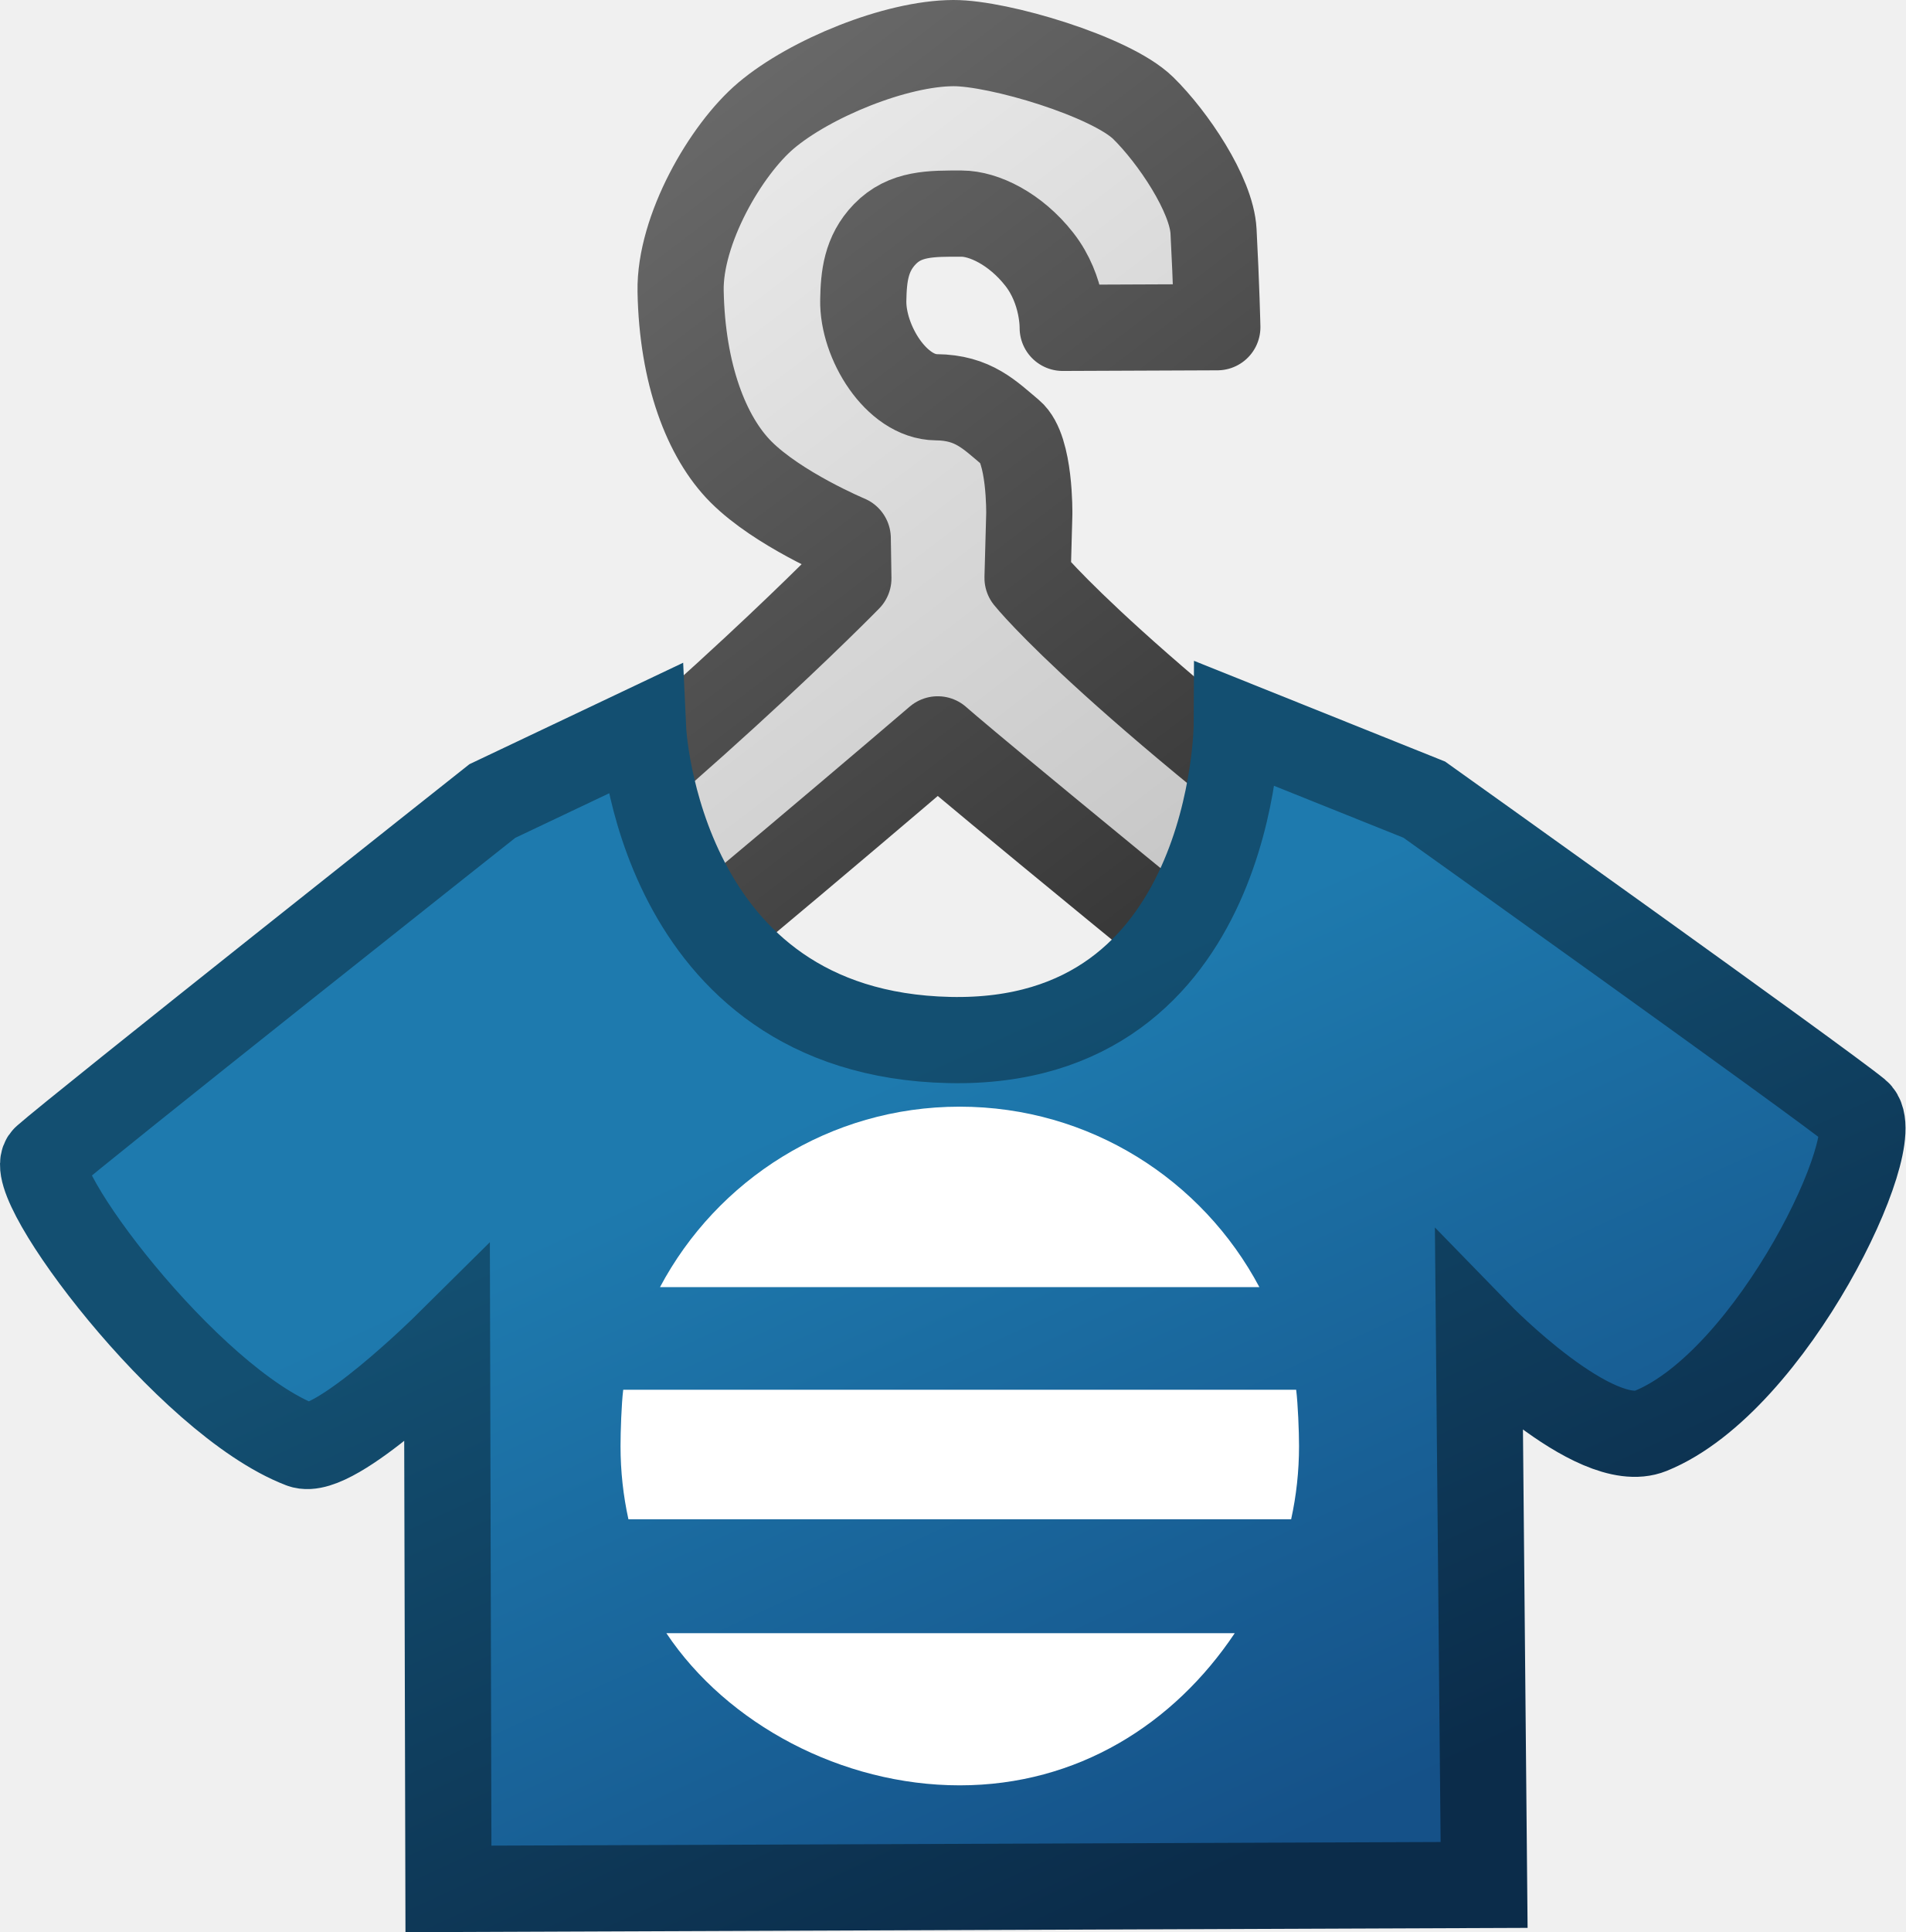
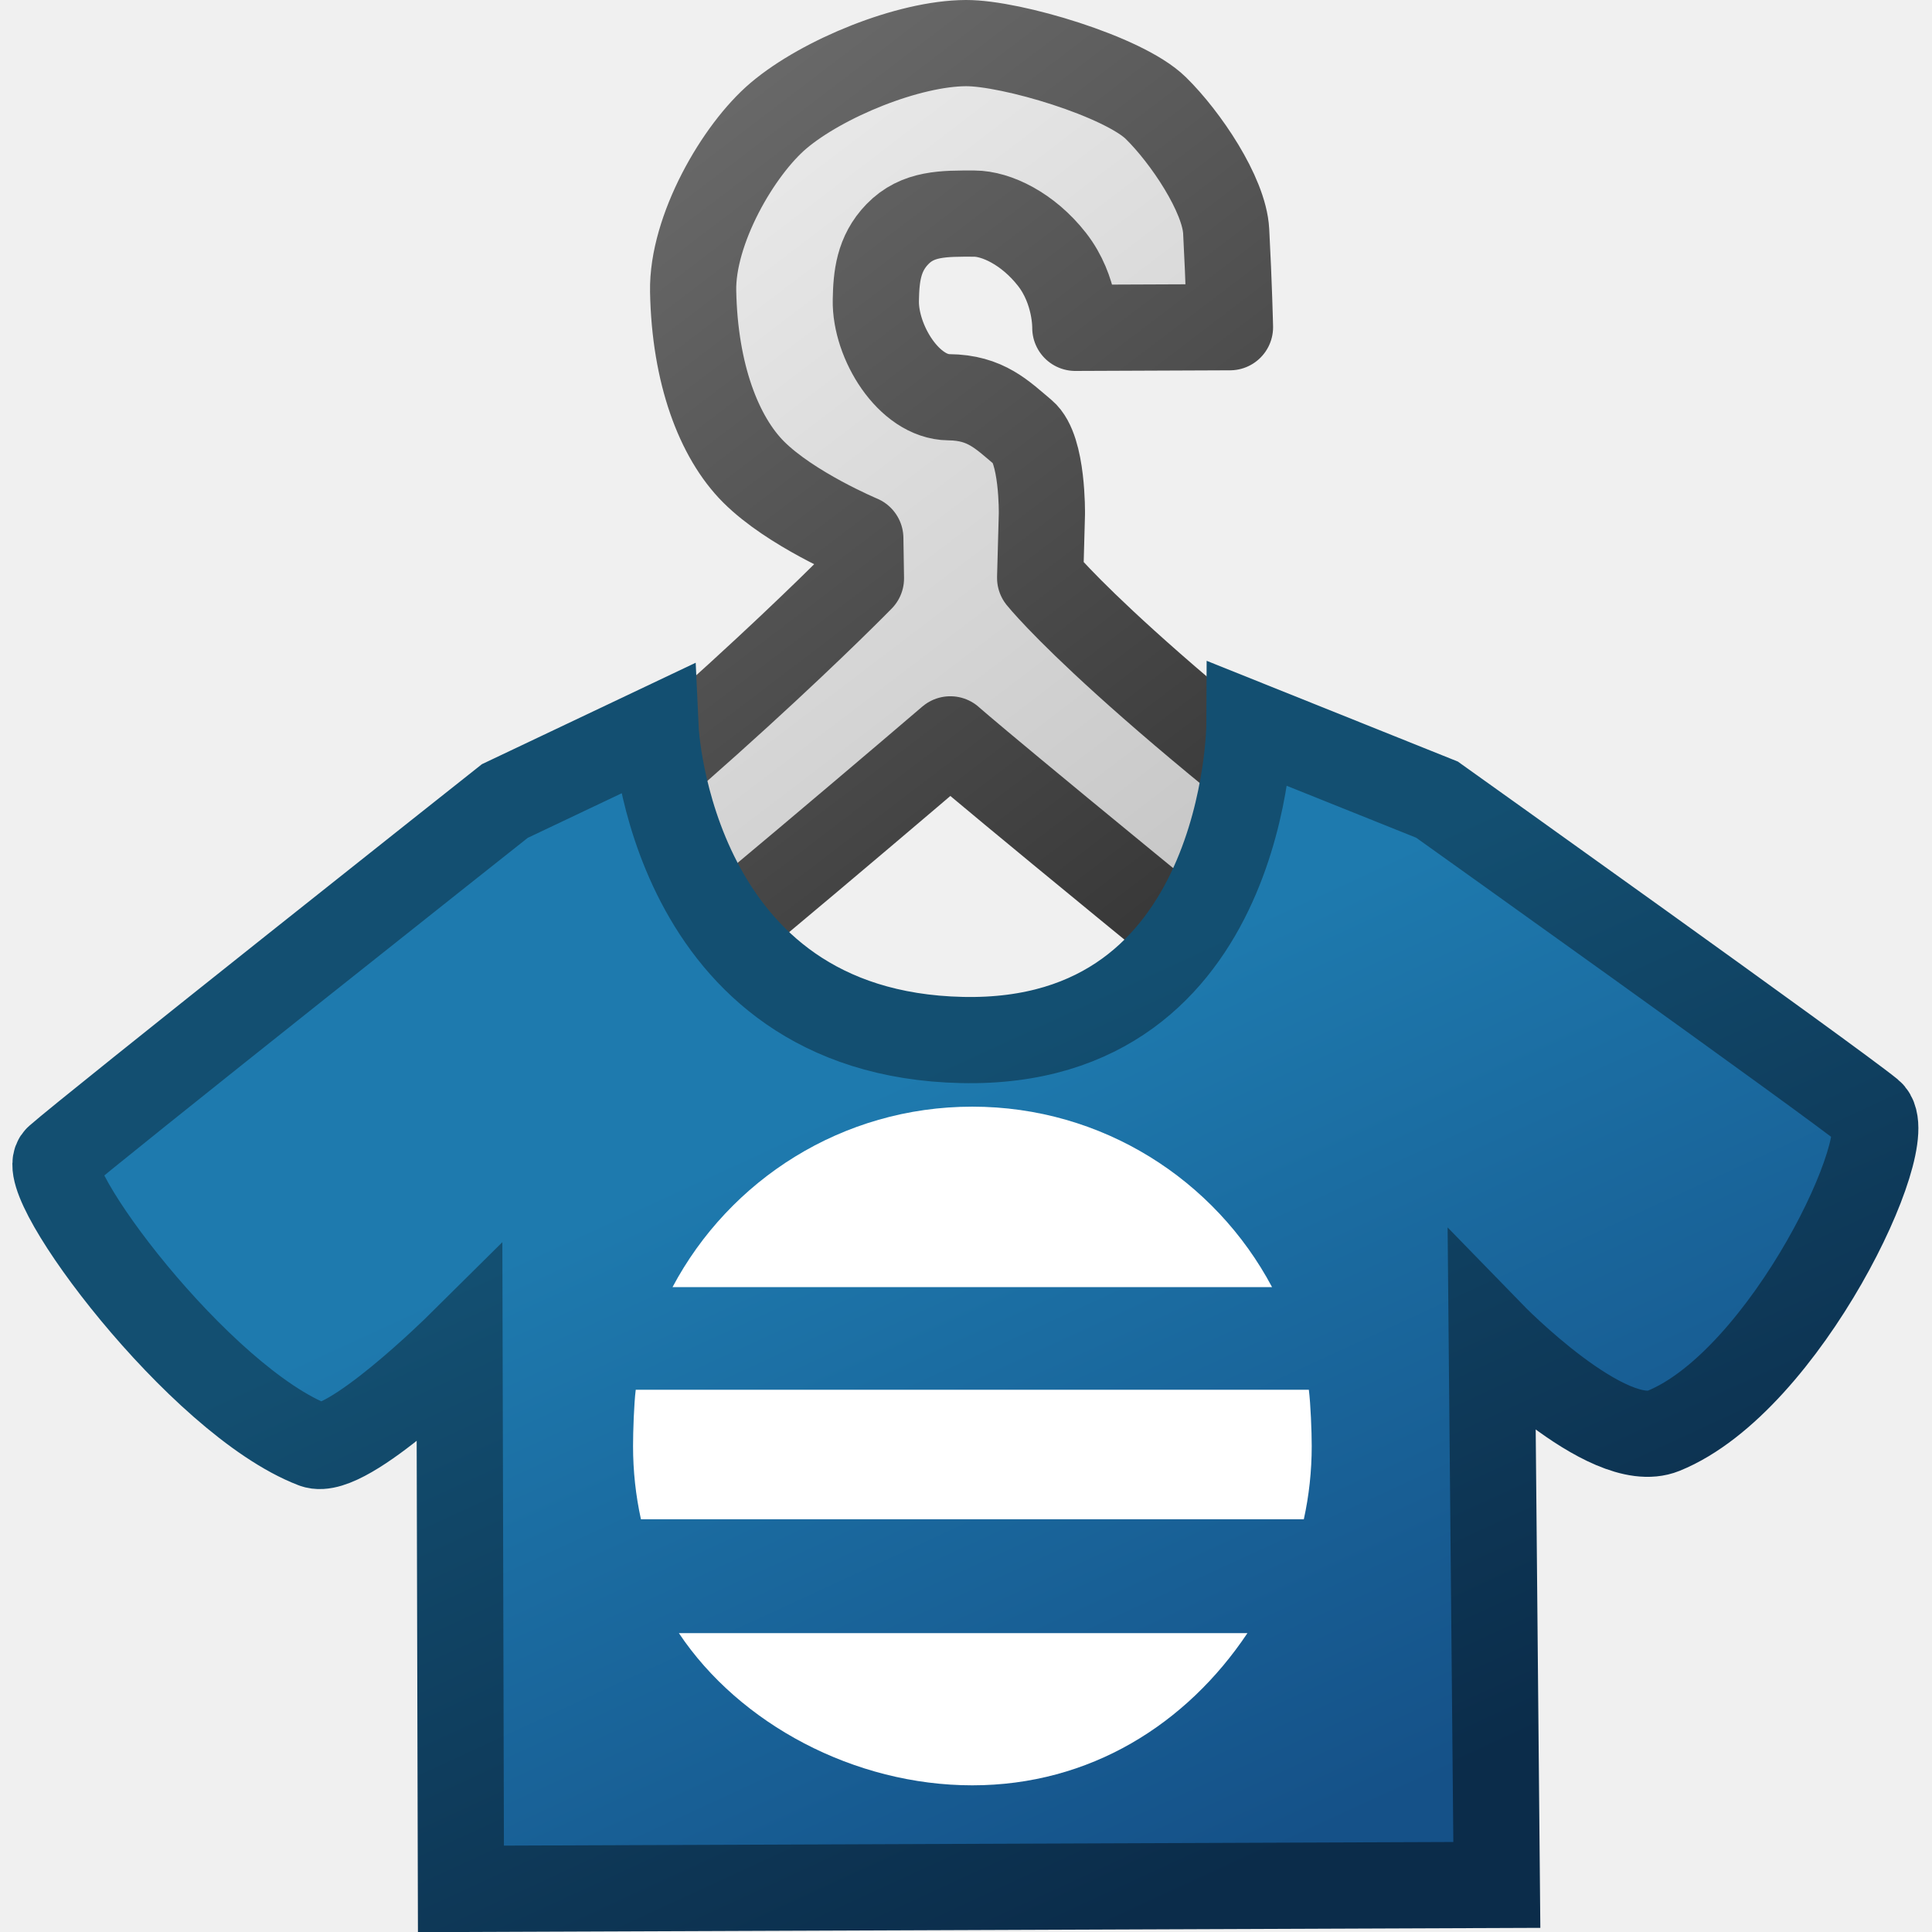
- <svg xmlns="http://www.w3.org/2000/svg" xmlns:xlink="http://www.w3.org/1999/xlink" width="375.897" height="381.016" id="svg2" version="1.1">
+ <svg xmlns="http://www.w3.org/2000/svg" xmlns:xlink="http://www.w3.org/1999/xlink" width="381.02" height="381.016" id="svg2" version="1.1">
  <defs id="defs4">
    <linearGradient id="linearGradient3790">
      <stop id="stop3792" offset="0" style="stop-color:#134f71;stop-opacity:1;" />
      <stop id="stop3794" offset="1" style="stop-color:#0b2c4a;stop-opacity:1;" />
    </linearGradient>
    <linearGradient id="linearGradient3839">
      <stop id="stop3841" offset="0" style="stop-color:#126864;stop-opacity:1;" />
      <stop id="stop3843" offset="1" style="stop-color:#0f2327;stop-opacity:1;" />
    </linearGradient>
    <linearGradient id="linearGradient3789">
      <stop id="stop3791" offset="0" style="stop-color:#c58b00;stop-opacity:1;" />
      <stop id="stop3793" offset="1" style="stop-color:#553d00;stop-opacity:1;" />
    </linearGradient>
    <linearGradient id="linearGradient3781">
      <stop style="stop-color:#1e7aae;stop-opacity:1;" offset="0" id="stop3783" />
      <stop style="stop-color:#155188;stop-opacity:1;" offset="1" id="stop3785" />
    </linearGradient>
    <linearGradient id="linearGradient3883">
      <stop id="stop3885" offset="0" style="stop-color:#838383;stop-opacity:1;" />
      <stop id="stop3887" offset="1" style="stop-color:#000000;stop-opacity:1;" />
    </linearGradient>
    <linearGradient id="linearGradient3867">
      <stop style="stop-color:#ffffff;stop-opacity:1;" offset="0" id="stop3869" />
      <stop style="stop-color:#9c9c9c;stop-opacity:1;" offset="1" id="stop3871" />
    </linearGradient>
    <linearGradient xlink:href="#linearGradient3867" id="linearGradient3873" x1="34.041" y1="30.05" x2="331.512" y2="420.354" gradientUnits="userSpaceOnUse" gradientTransform="translate(-33.77961,-29.14086)" />
    <linearGradient xlink:href="#linearGradient3883" id="linearGradient3881" x1="34.041" y1="30.05" x2="331.512" y2="420.354" gradientUnits="userSpaceOnUse" gradientTransform="translate(-33.77961,-29.14086)" />
    <linearGradient xlink:href="#linearGradient3789" id="linearGradient3779" x1="126.639" y1="244.008" x2="332.326" y2="412.758" gradientUnits="userSpaceOnUse" />
    <linearGradient xlink:href="#linearGradient3781" id="linearGradient3787" x1="126.639" y1="244.008" x2="332.326" y2="412.758" gradientUnits="userSpaceOnUse" />
-     <linearGradient xlink:href="#linearGradient3781" id="linearGradient3835" gradientUnits="userSpaceOnUse" x1="204.764" y1="243.227" x2="276.076" y2="397.914" gradientTransform="translate(-33.77961,-30.24571)" />
-     <linearGradient xlink:href="#linearGradient3790" id="linearGradient3837" gradientUnits="userSpaceOnUse" x1="204.764" y1="243.227" x2="276.076" y2="397.914" gradientTransform="translate(-33.77961,-30.24571)" />
-     <linearGradient xlink:href="#linearGradient3867" id="linearGradient3796" gradientUnits="userSpaceOnUse" gradientTransform="translate(-33.77961,-29.14086)" x1="34.041" y1="30.05" x2="331.512" y2="420.354" />
-     <linearGradient xlink:href="#linearGradient3883" id="linearGradient3798" gradientUnits="userSpaceOnUse" gradientTransform="translate(-33.77961,-29.14086)" x1="34.041" y1="30.05" x2="331.512" y2="420.354" />
+     <linearGradient xlink:href="#linearGradient3781" id="linearGradient3835" gradientUnits="userSpaceOnUse" x1="204.764" y1="243.227" x2="276.076" y2="397.914" gradientTransform="translate(-31.34211,-30.24571)" />
+     <linearGradient xlink:href="#linearGradient3790" id="linearGradient3837" gradientUnits="userSpaceOnUse" x1="204.764" y1="243.227" x2="276.076" y2="397.914" gradientTransform="translate(-31.34211,-30.24571)" />
+     <linearGradient xlink:href="#linearGradient3867" id="linearGradient3796" gradientUnits="userSpaceOnUse" gradientTransform="translate(2.4375,0)" x1="34.041" y1="30.05" x2="331.512" y2="420.354" />
+     <linearGradient xlink:href="#linearGradient3883" id="linearGradient3798" gradientUnits="userSpaceOnUse" gradientTransform="translate(2.4375,0)" x1="34.041" y1="30.05" x2="331.512" y2="420.354" />
  </defs>
  <g id="layer3" transform="translate(-37.11237,-26.14076)" style="display:inline">
-     <path style="fill:url(#linearGradient3796);fill-opacity:1;stroke:url(#linearGradient3798);stroke-width:17;stroke-linecap:round;stroke-linejoin:round;stroke-miterlimit:4;stroke-opacity:1;stroke-dasharray:none" d="m 191.406,5.5 c -11.35,0.038 -28.266,6.959 -36.938,14.281 -7.977,6.736 -17.108,22.559 -16.875,34.656 0.314,16.295 5.081,28.786 11.906,35.625 7.337,7.353 21.062,13.094 21.062,13.094 l 0.125,7.906 c 0,0 -35.06,35.979 -87.531,75.906 l 24,23.469 c 32.459,-25.916 81.156,-67.625 81.156,-67.625 0,0 7.075,6.413 76.031,62.562 L 290.875,181.812 C 222.78,132 206.031,110.969 206.031,110.969 L 206.375,98.375 c 0,0 0.202,-12.837 -3.656,-16.062 -4.158,-3.476 -7.376,-6.904 -14.688,-6.969 -7.93,-0.071 -14.559,-10.956 -14.406,-19.125 0.086,-4.638 0.511,-9.165 4.25,-13.031 4.018,-4.156 9.124,-4.076 15.156,-4.062 4.334,0.01 10.574,2.96 15.312,9 4.816,6.138 4.625,13.531 4.625,13.531 l 30.5,-0.125 c 0,0 -0.192,-8.482 -0.75,-18.938 C 242.333,35.366 234.689,24.043 228.844,18.312 222.469,12.063 200.333,5.47 191.406,5.5 z" transform="translate(33.77961,29.14086)" id="path3063" />
+     <path style="fill:url(#linearGradient3796);fill-opacity:1;stroke:url(#linearGradient3798);stroke-width:17;stroke-linecap:round;stroke-linejoin:round;stroke-miterlimit:4;stroke-opacity:1;stroke-dasharray:none" d="m 227.623,34.641 c -11.35,0.038 -28.266,6.959 -36.938,14.281 -7.977,6.736 -17.108,22.559 -16.875,34.656 0.314,16.295 5.081,28.786 11.906,35.625 7.337,7.353 21.062,13.094 21.062,13.094 l 0.125,7.906 c 0,0 -35.06,35.979 -87.531,75.906 l 24,23.469 c 32.459,-25.916 81.156,-67.625 81.156,-67.625 0,0 7.075,6.413 76.031,62.562 l 26.531,-23.562 c -68.095,-49.813 -84.844,-70.844 -84.844,-70.844 l 0.344,-12.594 c 0,0 0.202,-12.837 -3.656,-16.062 -4.158,-3.476 -7.376,-6.904 -14.688,-6.969 -7.93,-0.071 -14.559,-10.956 -14.406,-19.125 0.086,-4.638 0.511,-9.165 4.25,-13.031 4.018,-4.156 9.124,-4.076 15.156,-4.062 4.334,0.01 10.574,2.96 15.312,9 4.816,6.138 4.625,13.531 4.625,13.531 l 30.5,-0.125 c 0,0 -0.192,-8.482 -0.75,-18.938 -0.386,-7.228 -8.03,-18.551 -13.875,-24.281 -6.375,-6.249 -28.51,-12.842 -37.438,-12.812 z" id="path3063" />
  </g>
  <g id="layer1" style="display:inline" transform="translate(-3.332766,3.0001)">
-     <path style="fill:url(#linearGradient3835);fill-opacity:1;stroke:url(#linearGradient3837);stroke-width:17;stroke-linecap:butt;stroke-linejoin:miter;stroke-miterlimit:4;stroke-opacity:1;stroke-dasharray:none;display:inline" d="m 100.454,154.973 c 0,0 -81.757,64.744 -88.173,70.437 -4.656,4.131 27.925,47.901 50.53,56.57 6.393,2.452 28.709,-19.664 28.709,-19.664 l 0.276,107.2 204.297,-0.781 -1.01,-108.525 c 0,0 22.808,23.466 33.877,18.977 24.074,-9.763 46.812,-57.859 40.788,-62.764 -7.771,-6.328 -85.458,-61.725 -85.458,-61.725 l -36.979,-14.831 c 0,0 -0.27,63.474 -56.69,62.238 -57.667,-1.263 -60.428,-61.245 -60.428,-61.245 z" id="path3763" />
+     <path style="fill:url(#linearGradient3835);fill-opacity:1;stroke:url(#linearGradient3837);stroke-width:17;stroke-linecap:butt;stroke-linejoin:miter;stroke-miterlimit:4;stroke-opacity:1;stroke-dasharray:none;display:inline" d="m 102.892,154.973 c 0,0 -81.757,64.744 -88.173,70.437 -4.656,4.131 27.925,47.901 50.53,56.57 6.393,2.452 28.709,-19.664 28.709,-19.664 l 0.276,107.2 204.297,-0.781 -1.01,-108.525 c 0,0 22.808,23.466 33.877,18.977 24.074,-9.763 46.812,-57.859 40.788,-62.764 -7.771,-6.328 -85.458,-61.725 -85.458,-61.725 l -36.979,-14.831 c 0,0 -0.27,63.474 -56.69,62.238 -57.667,-1.263 -60.428,-61.245 -60.428,-61.245 z" id="path3763" />
  </g>
  <g id="layer2" transform="translate(-3.332766,3.0001)">
-     <path style="fill:#ffffff;fill-opacity:1;stroke:#000000;stroke-width:0;stroke-miterlimit:4;stroke-opacity:1;stroke-dasharray:none" d="m 192.646,215.25 c -25.634,0 -47.88,14.428 -59.121,35.593 l 118.241,0 C 240.527,229.678 218.281,215.25 192.646,215.25 z m -66.373,55.83 c -0.349,2.769 -0.531,8.246 -0.531,11.109 0,4.958 0.535,9.785 1.557,14.435 l 130.73,0 c 1.023,-4.65 1.557,-9.477 1.557,-14.435 0,-2.863 -0.217,-8.341 -0.566,-11.109 z m 8.509,48.002 c 11.996,17.953 34.644,30.011 57.865,30.011 23.221,0 42.253,-12.059 54.259,-30.011 z" id="path3014" />
+     <path style="fill:#ffffff;fill-opacity:1;stroke:#000000;stroke-width:0;stroke-miterlimit:4;stroke-opacity:1;stroke-dasharray:none" d="m 195.084,215.25 c -25.634,0 -47.88,14.428 -59.121,35.593 l 118.241,0 C 242.964,229.678 220.718,215.25 195.084,215.25 z m -66.373,55.83 c -0.349,2.769 -0.531,8.246 -0.531,11.109 0,4.958 0.535,9.785 1.557,14.435 l 130.73,0 c 1.023,-4.65 1.557,-9.477 1.557,-14.435 0,-2.863 -0.217,-8.341 -0.566,-11.109 z m 8.509,48.002 c 11.996,17.953 34.644,30.011 57.865,30.011 23.221,0 42.253,-12.059 54.259,-30.011 z" id="path3014" />
  </g>
</svg>
